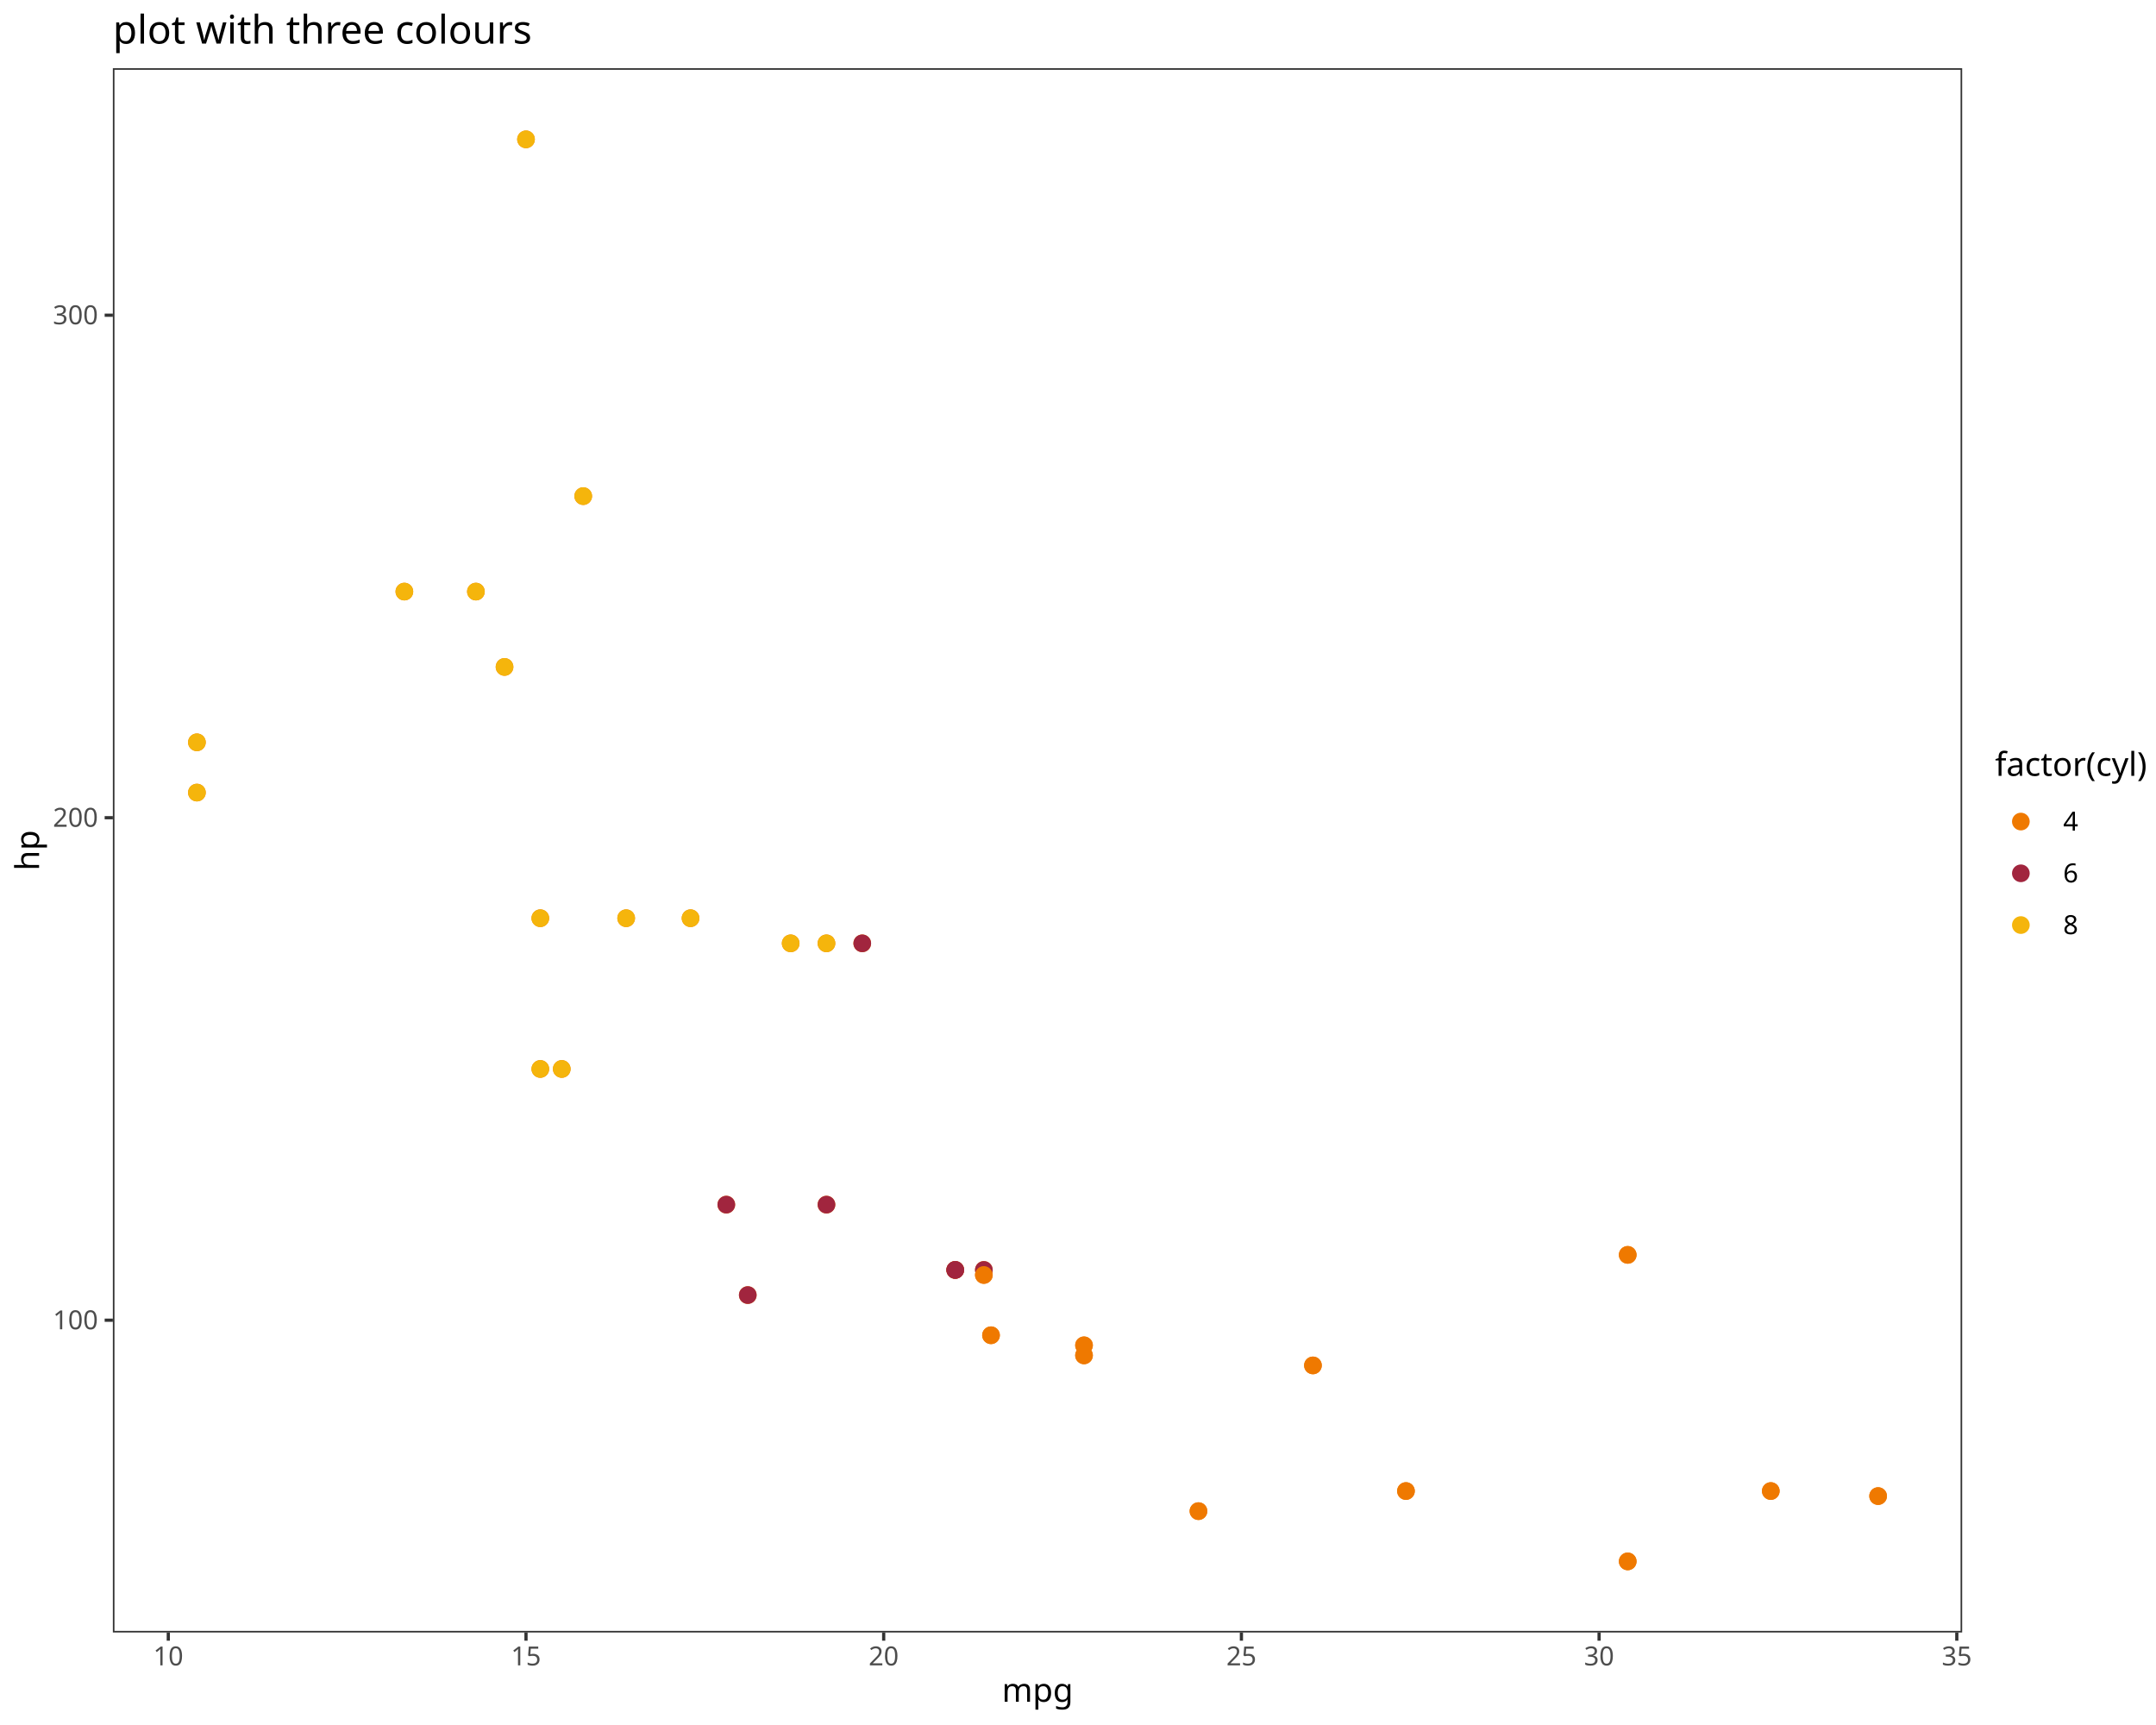
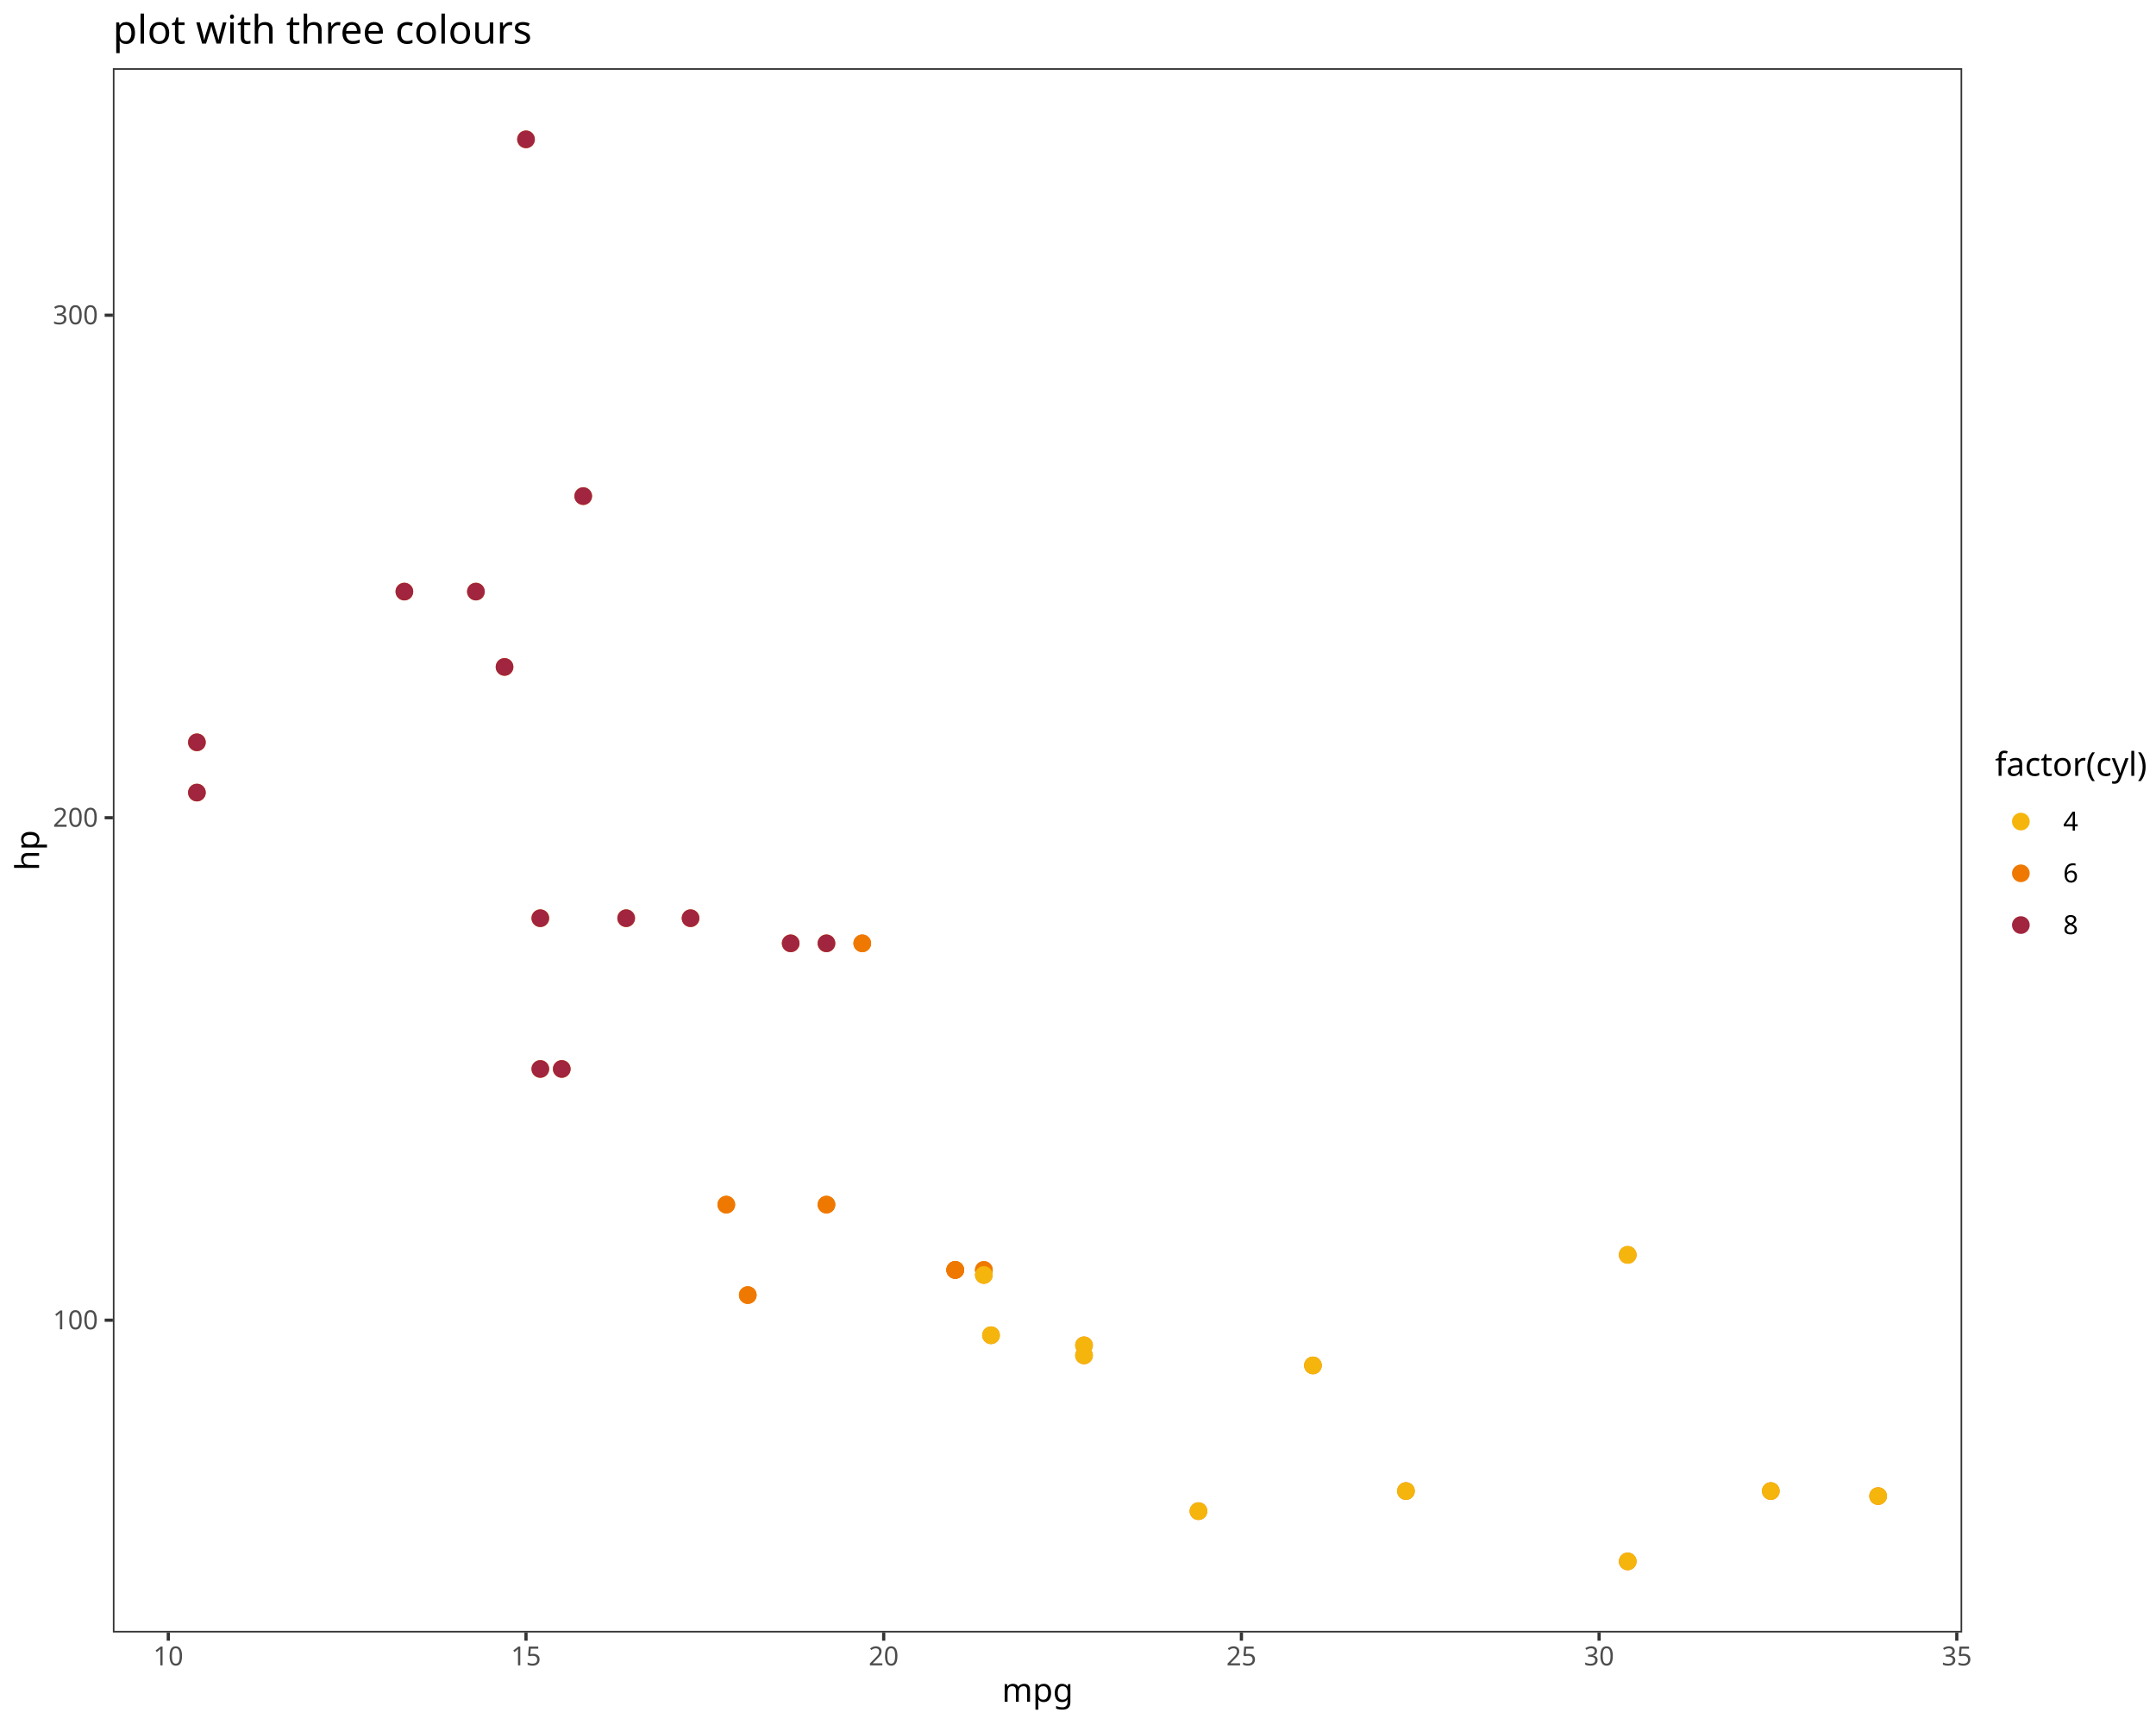
<svg xmlns="http://www.w3.org/2000/svg" class="svglite" data-engine-version="2.0" width="720.00pt" height="576.00pt" viewBox="0 0 720.00 576.00">
  <defs>
    <style type="text/css">
    .svglite line, .svglite polyline, .svglite polygon, .svglite path, .svglite rect, .svglite circle {
      fill: none;
      stroke: #000000;
      stroke-linecap: round;
      stroke-linejoin: round;
      stroke-miterlimit: 10.00;
    }
  </style>
  </defs>
  <rect width="100%" height="100%" style="stroke: none; fill: #FFFFFF;" />
  <defs>
    <clipPath id="cpMC4wMHw3MjAuMDB8MC4wMHw1NzYuMDA=">
      <rect x="0.00" y="0.00" width="720.00" height="576.00" />
    </clipPath>
  </defs>
  <g clip-path="url(#cpMC4wMHw3MjAuMDB8MC4wMHw1NzYuMDA=)">
    <rect x="0.00" y="0.00" width="720.00" height="576.00" style="stroke-width: 1.07; stroke: #FFFFFF; fill: #FFFFFF;" />
  </g>
  <defs>
    <clipPath id="cpMzcuNjl8NjU1LjI3fDIyLjc4fDU0NS4xMQ==">
      <rect x="37.69" y="22.78" width="617.58" height="522.33" />
    </clipPath>
  </defs>
  <g clip-path="url(#cpMzcuNjl8NjU1LjI3fDIyLjc4fDU0NS4xMQ==)">
    <rect x="37.69" y="22.78" width="617.58" height="522.33" style="stroke-width: 1.07; stroke: none; fill: #FFFFFF;" />
    <circle cx="319.00" cy="424.05" r="2.60" style="stroke-width: 0.71; stroke: #EF7900; fill: #EF7900;" />
    <circle cx="319.00" cy="424.05" r="2.60" style="stroke-width: 0.71; stroke: #EF7900; fill: #EF7900;" />
    <circle cx="362.01" cy="452.58" r="2.60" style="stroke-width: 0.71; stroke: #EF7900; fill: #EF7900;" />
    <circle cx="328.56" cy="424.05" r="2.60" style="stroke-width: 0.71; stroke: #EF7900; fill: #EF7900;" />
    <circle cx="264.05" cy="314.99" r="2.60" style="stroke-width: 0.71; stroke: #EF7900; fill: #EF7900;" />
    <circle cx="249.72" cy="432.44" r="2.60" style="stroke-width: 0.71; stroke: #EF7900; fill: #EF7900;" />
    <circle cx="158.93" cy="197.54" r="2.60" style="stroke-width: 0.71; stroke: #EF7900; fill: #EF7900;" />
    <circle cx="400.23" cy="504.59" r="2.60" style="stroke-width: 0.71; stroke: #EF7900; fill: #EF7900;" />
    <circle cx="362.01" cy="449.22" r="2.60" style="stroke-width: 0.71; stroke: #EF7900; fill: #EF7900;" />
    <circle cx="276.00" cy="402.24" r="2.60" style="stroke-width: 0.71; stroke: #EF7900; fill: #EF7900;" />
    <circle cx="242.55" cy="402.24" r="2.60" style="stroke-width: 0.71; stroke: #EF7900; fill: #EF7900;" />
    <circle cx="209.11" cy="306.60" r="2.60" style="stroke-width: 0.71; stroke: #EF7900; fill: #EF7900;" />
    <circle cx="230.61" cy="306.60" r="2.60" style="stroke-width: 0.71; stroke: #EF7900; fill: #EF7900;" />
    <circle cx="180.44" cy="306.60" r="2.60" style="stroke-width: 0.71; stroke: #EF7900; fill: #EF7900;" />
    <circle cx="65.76" cy="264.65" r="2.60" style="stroke-width: 0.71; stroke: #EF7900; fill: #EF7900;" />
    <circle cx="65.76" cy="247.87" r="2.60" style="stroke-width: 0.71; stroke: #EF7900; fill: #EF7900;" />
    <circle cx="168.49" cy="222.70" r="2.60" style="stroke-width: 0.71; stroke: #EF7900; fill: #EF7900;" />
    <circle cx="591.36" cy="497.88" r="2.60" style="stroke-width: 0.71; stroke: #EF7900; fill: #EF7900;" />
    <circle cx="543.58" cy="521.37" r="2.60" style="stroke-width: 0.71; stroke: #EF7900; fill: #EF7900;" />
    <circle cx="627.20" cy="499.56" r="2.60" style="stroke-width: 0.71; stroke: #EF7900; fill: #EF7900;" />
    <circle cx="330.95" cy="445.86" r="2.60" style="stroke-width: 0.71; stroke: #EF7900; fill: #EF7900;" />
    <circle cx="187.60" cy="356.94" r="2.60" style="stroke-width: 0.71; stroke: #EF7900; fill: #EF7900;" />
    <circle cx="180.44" cy="356.94" r="2.60" style="stroke-width: 0.71; stroke: #EF7900; fill: #EF7900;" />
    <circle cx="135.04" cy="197.54" r="2.60" style="stroke-width: 0.71; stroke: #EF7900; fill: #EF7900;" />
    <circle cx="276.00" cy="314.99" r="2.60" style="stroke-width: 0.71; stroke: #EF7900; fill: #EF7900;" />
    <circle cx="469.52" cy="497.88" r="2.60" style="stroke-width: 0.71; stroke: #EF7900; fill: #EF7900;" />
    <circle cx="438.46" cy="455.93" r="2.60" style="stroke-width: 0.71; stroke: #EF7900; fill: #EF7900;" />
    <circle cx="543.58" cy="419.02" r="2.60" style="stroke-width: 0.71; stroke: #EF7900; fill: #EF7900;" />
    <circle cx="194.77" cy="165.66" r="2.60" style="stroke-width: 0.71; stroke: #EF7900; fill: #EF7900;" />
    <circle cx="287.95" cy="314.99" r="2.60" style="stroke-width: 0.71; stroke: #EF7900; fill: #EF7900;" />
    <circle cx="175.66" cy="46.53" r="2.60" style="stroke-width: 0.71; stroke: #EF7900; fill: #EF7900;" />
    <circle cx="328.56" cy="425.73" r="2.60" style="stroke-width: 0.71; stroke: #EF7900; fill: #EF7900;" />
-     <circle cx="319.00" cy="424.05" r="2.60" style="stroke-width: 0.71; stroke: #A1253E; fill: #A1253E;" />
-     <circle cx="319.00" cy="424.05" r="2.60" style="stroke-width: 0.71; stroke: #A1253E; fill: #A1253E;" />
-     <circle cx="362.01" cy="452.58" r="2.60" style="stroke-width: 0.71; stroke: #EF7900; fill: #EF7900;" />
-     <circle cx="328.56" cy="424.05" r="2.60" style="stroke-width: 0.71; stroke: #A1253E; fill: #A1253E;" />
-     <circle cx="264.05" cy="314.99" r="2.60" style="stroke-width: 0.71; stroke: #F5B50C; fill: #F5B50C;" />
-     <circle cx="249.72" cy="432.44" r="2.60" style="stroke-width: 0.71; stroke: #A1253E; fill: #A1253E;" />
-     <circle cx="158.93" cy="197.54" r="2.60" style="stroke-width: 0.71; stroke: #F5B50C; fill: #F5B50C;" />
-     <circle cx="400.23" cy="504.59" r="2.60" style="stroke-width: 0.71; stroke: #EF7900; fill: #EF7900;" />
-     <circle cx="362.01" cy="449.22" r="2.60" style="stroke-width: 0.71; stroke: #EF7900; fill: #EF7900;" />
-     <circle cx="276.00" cy="402.24" r="2.60" style="stroke-width: 0.71; stroke: #A1253E; fill: #A1253E;" />
-     <circle cx="242.55" cy="402.24" r="2.60" style="stroke-width: 0.71; stroke: #A1253E; fill: #A1253E;" />
-     <circle cx="209.11" cy="306.60" r="2.60" style="stroke-width: 0.71; stroke: #F5B50C; fill: #F5B50C;" />
-     <circle cx="230.61" cy="306.60" r="2.60" style="stroke-width: 0.71; stroke: #F5B50C; fill: #F5B50C;" />
-     <circle cx="180.44" cy="306.60" r="2.60" style="stroke-width: 0.71; stroke: #F5B50C; fill: #F5B50C;" />
-     <circle cx="65.76" cy="264.65" r="2.60" style="stroke-width: 0.71; stroke: #F5B50C; fill: #F5B50C;" />
-     <circle cx="65.76" cy="247.87" r="2.60" style="stroke-width: 0.71; stroke: #F5B50C; fill: #F5B50C;" />
-     <circle cx="168.49" cy="222.70" r="2.60" style="stroke-width: 0.71; stroke: #F5B50C; fill: #F5B50C;" />
-     <circle cx="591.36" cy="497.88" r="2.60" style="stroke-width: 0.71; stroke: #EF7900; fill: #EF7900;" />
-     <circle cx="543.58" cy="521.37" r="2.60" style="stroke-width: 0.71; stroke: #EF7900; fill: #EF7900;" />
-     <circle cx="627.20" cy="499.56" r="2.60" style="stroke-width: 0.71; stroke: #EF7900; fill: #EF7900;" />
-     <circle cx="330.95" cy="445.86" r="2.60" style="stroke-width: 0.71; stroke: #EF7900; fill: #EF7900;" />
-     <circle cx="187.60" cy="356.94" r="2.60" style="stroke-width: 0.71; stroke: #F5B50C; fill: #F5B50C;" />
-     <circle cx="180.44" cy="356.94" r="2.60" style="stroke-width: 0.71; stroke: #F5B50C; fill: #F5B50C;" />
-     <circle cx="135.04" cy="197.54" r="2.60" style="stroke-width: 0.71; stroke: #F5B50C; fill: #F5B50C;" />
-     <circle cx="276.00" cy="314.99" r="2.60" style="stroke-width: 0.71; stroke: #F5B50C; fill: #F5B50C;" />
-     <circle cx="469.52" cy="497.88" r="2.60" style="stroke-width: 0.71; stroke: #EF7900; fill: #EF7900;" />
-     <circle cx="438.46" cy="455.93" r="2.60" style="stroke-width: 0.71; stroke: #EF7900; fill: #EF7900;" />
-     <circle cx="543.58" cy="419.02" r="2.60" style="stroke-width: 0.71; stroke: #EF7900; fill: #EF7900;" />
-     <circle cx="194.77" cy="165.66" r="2.60" style="stroke-width: 0.71; stroke: #F5B50C; fill: #F5B50C;" />
-     <circle cx="287.95" cy="314.99" r="2.60" style="stroke-width: 0.71; stroke: #A1253E; fill: #A1253E;" />
-     <circle cx="175.66" cy="46.53" r="2.60" style="stroke-width: 0.71; stroke: #F5B50C; fill: #F5B50C;" />
-     <circle cx="328.56" cy="425.73" r="2.60" style="stroke-width: 0.71; stroke: #EF7900; fill: #EF7900;" />
+     <circle cx="319.00" cy="424.05" r="2.60" style="stroke-width: 0.71; stroke: #EF7900; fill: #EF7900;" />
+     <circle cx="319.00" cy="424.05" r="2.60" style="stroke-width: 0.71; stroke: #EF7900; fill: #EF7900;" />
+     <circle cx="362.01" cy="452.58" r="2.60" style="stroke-width: 0.71; stroke: #F5B50C; fill: #F5B50C;" />
+     <circle cx="328.56" cy="424.05" r="2.60" style="stroke-width: 0.71; stroke: #EF7900; fill: #EF7900;" />
+     <circle cx="264.05" cy="314.99" r="2.60" style="stroke-width: 0.71; stroke: #A1253E; fill: #A1253E;" />
+     <circle cx="249.72" cy="432.44" r="2.60" style="stroke-width: 0.71; stroke: #EF7900; fill: #EF7900;" />
+     <circle cx="158.93" cy="197.54" r="2.60" style="stroke-width: 0.71; stroke: #A1253E; fill: #A1253E;" />
+     <circle cx="400.23" cy="504.59" r="2.60" style="stroke-width: 0.71; stroke: #F5B50C; fill: #F5B50C;" />
+     <circle cx="362.01" cy="449.22" r="2.60" style="stroke-width: 0.71; stroke: #F5B50C; fill: #F5B50C;" />
+     <circle cx="276.00" cy="402.24" r="2.60" style="stroke-width: 0.71; stroke: #EF7900; fill: #EF7900;" />
+     <circle cx="242.55" cy="402.24" r="2.60" style="stroke-width: 0.71; stroke: #EF7900; fill: #EF7900;" />
+     <circle cx="209.11" cy="306.60" r="2.60" style="stroke-width: 0.71; stroke: #A1253E; fill: #A1253E;" />
+     <circle cx="230.61" cy="306.60" r="2.60" style="stroke-width: 0.71; stroke: #A1253E; fill: #A1253E;" />
+     <circle cx="180.44" cy="306.60" r="2.60" style="stroke-width: 0.71; stroke: #A1253E; fill: #A1253E;" />
+     <circle cx="65.76" cy="264.65" r="2.60" style="stroke-width: 0.71; stroke: #A1253E; fill: #A1253E;" />
+     <circle cx="65.76" cy="247.87" r="2.60" style="stroke-width: 0.71; stroke: #A1253E; fill: #A1253E;" />
+     <circle cx="168.49" cy="222.70" r="2.60" style="stroke-width: 0.71; stroke: #A1253E; fill: #A1253E;" />
+     <circle cx="591.36" cy="497.88" r="2.60" style="stroke-width: 0.71; stroke: #F5B50C; fill: #F5B50C;" />
+     <circle cx="543.58" cy="521.37" r="2.60" style="stroke-width: 0.71; stroke: #F5B50C; fill: #F5B50C;" />
+     <circle cx="627.20" cy="499.56" r="2.60" style="stroke-width: 0.71; stroke: #F5B50C; fill: #F5B50C;" />
+     <circle cx="330.95" cy="445.86" r="2.60" style="stroke-width: 0.71; stroke: #F5B50C; fill: #F5B50C;" />
+     <circle cx="187.60" cy="356.94" r="2.60" style="stroke-width: 0.71; stroke: #A1253E; fill: #A1253E;" />
+     <circle cx="180.44" cy="356.94" r="2.60" style="stroke-width: 0.71; stroke: #A1253E; fill: #A1253E;" />
+     <circle cx="135.04" cy="197.54" r="2.60" style="stroke-width: 0.71; stroke: #A1253E; fill: #A1253E;" />
+     <circle cx="276.00" cy="314.99" r="2.60" style="stroke-width: 0.71; stroke: #A1253E; fill: #A1253E;" />
+     <circle cx="469.52" cy="497.88" r="2.60" style="stroke-width: 0.71; stroke: #F5B50C; fill: #F5B50C;" />
+     <circle cx="438.46" cy="455.93" r="2.60" style="stroke-width: 0.71; stroke: #F5B50C; fill: #F5B50C;" />
+     <circle cx="543.58" cy="419.02" r="2.60" style="stroke-width: 0.71; stroke: #F5B50C; fill: #F5B50C;" />
+     <circle cx="194.77" cy="165.66" r="2.60" style="stroke-width: 0.71; stroke: #A1253E; fill: #A1253E;" />
+     <circle cx="287.95" cy="314.99" r="2.60" style="stroke-width: 0.71; stroke: #EF7900; fill: #EF7900;" />
+     <circle cx="175.66" cy="46.53" r="2.60" style="stroke-width: 0.71; stroke: #A1253E; fill: #A1253E;" />
+     <circle cx="328.56" cy="425.73" r="2.60" style="stroke-width: 0.71; stroke: #F5B50C; fill: #F5B50C;" />
    <rect x="37.69" y="22.78" width="617.58" height="522.33" style="stroke-width: 1.07; stroke: #333333;" />
  </g>
  <g clip-path="url(#cpMC4wMHw3MjAuMDB8MC4wMHw1NzYuMDA=)">
    <text x="32.76" y="443.86" text-anchor="end" style="font-size: 8.80px; fill: #4D4D4D; font-family: sans;" textLength="14.68px" lengthAdjust="spacingAndGlyphs">100</text>
    <text x="32.76" y="276.07" text-anchor="end" style="font-size: 8.80px; fill: #4D4D4D; font-family: sans;" textLength="14.68px" lengthAdjust="spacingAndGlyphs">200</text>
    <text x="32.76" y="108.28" text-anchor="end" style="font-size: 8.80px; fill: #4D4D4D; font-family: sans;" textLength="14.68px" lengthAdjust="spacingAndGlyphs">300</text>
    <polyline points="34.95,440.83 37.69,440.83 " style="stroke-width: 1.07; stroke: #333333; stroke-linecap: butt;" />
    <polyline points="34.95,273.04 37.69,273.04 " style="stroke-width: 1.07; stroke: #333333; stroke-linecap: butt;" />
    <polyline points="34.95,105.25 37.69,105.25 " style="stroke-width: 1.07; stroke: #333333; stroke-linecap: butt;" />
    <polyline points="56.20,547.85 56.20,545.11 " style="stroke-width: 1.07; stroke: #333333; stroke-linecap: butt;" />
    <polyline points="175.66,547.85 175.66,545.11 " style="stroke-width: 1.07; stroke: #333333; stroke-linecap: butt;" />
    <polyline points="295.11,547.85 295.11,545.11 " style="stroke-width: 1.07; stroke: #333333; stroke-linecap: butt;" />
    <polyline points="414.57,547.85 414.57,545.11 " style="stroke-width: 1.07; stroke: #333333; stroke-linecap: butt;" />
    <polyline points="534.02,547.85 534.02,545.11 " style="stroke-width: 1.07; stroke: #333333; stroke-linecap: butt;" />
    <polyline points="653.48,547.85 653.48,545.11 " style="stroke-width: 1.07; stroke: #333333; stroke-linecap: butt;" />
    <text x="56.20" y="556.10" text-anchor="middle" style="font-size: 8.80px; fill: #4D4D4D; font-family: sans;" textLength="9.79px" lengthAdjust="spacingAndGlyphs">10</text>
    <text x="175.66" y="556.10" text-anchor="middle" style="font-size: 8.80px; fill: #4D4D4D; font-family: sans;" textLength="9.79px" lengthAdjust="spacingAndGlyphs">15</text>
    <text x="295.11" y="556.10" text-anchor="middle" style="font-size: 8.80px; fill: #4D4D4D; font-family: sans;" textLength="9.79px" lengthAdjust="spacingAndGlyphs">20</text>
    <text x="414.57" y="556.10" text-anchor="middle" style="font-size: 8.80px; fill: #4D4D4D; font-family: sans;" textLength="9.79px" lengthAdjust="spacingAndGlyphs">25</text>
    <text x="534.02" y="556.10" text-anchor="middle" style="font-size: 8.80px; fill: #4D4D4D; font-family: sans;" textLength="9.79px" lengthAdjust="spacingAndGlyphs">30</text>
    <text x="653.48" y="556.10" text-anchor="middle" style="font-size: 8.80px; fill: #4D4D4D; font-family: sans;" textLength="9.79px" lengthAdjust="spacingAndGlyphs">35</text>
    <text x="346.48" y="568.24" text-anchor="middle" style="font-size: 11.00px; font-family: sans;" textLength="21.40px" lengthAdjust="spacingAndGlyphs">mpg</text>
    <text transform="translate(13.05,283.95) rotate(-90)" text-anchor="middle" style="font-size: 11.00px; font-family: sans;" textLength="12.24px" lengthAdjust="spacingAndGlyphs">hp</text>
    <rect x="666.23" y="250.36" width="48.29" height="67.17" style="stroke-width: 1.07; stroke: none; fill: #FFFFFF;" />
    <text x="666.23" y="259.07" style="font-size: 11.00px; font-family: sans;" textLength="48.29px" lengthAdjust="spacingAndGlyphs">factor(cyl)</text>
    <rect x="666.23" y="265.69" width="17.28" height="17.28" style="stroke-width: 1.07; stroke: none; fill: #FFFFFF;" />
-     <circle cx="674.87" cy="274.33" r="2.60" style="stroke-width: 0.71; stroke: #EF7900; fill: #EF7900;" />
+     <circle cx="674.87" cy="274.33" r="2.60" style="stroke-width: 0.71; stroke: #F5B50C; fill: #F5B50C;" />
    <rect x="666.23" y="282.97" width="17.28" height="17.28" style="stroke-width: 1.07; stroke: none; fill: #FFFFFF;" />
-     <circle cx="674.87" cy="291.61" r="2.60" style="stroke-width: 0.71; stroke: #A1253E; fill: #A1253E;" />
+     <circle cx="674.87" cy="291.61" r="2.60" style="stroke-width: 0.71; stroke: #EF7900; fill: #EF7900;" />
    <rect x="666.23" y="300.25" width="17.28" height="17.28" style="stroke-width: 1.07; stroke: none; fill: #FFFFFF;" />
-     <circle cx="674.87" cy="308.89" r="2.60" style="stroke-width: 0.71; stroke: #F5B50C; fill: #F5B50C;" />
+     <circle cx="674.87" cy="308.89" r="2.60" style="stroke-width: 0.71; stroke: #A1253E; fill: #A1253E;" />
    <text x="688.99" y="277.36" style="font-size: 8.80px; font-family: sans;" textLength="4.89px" lengthAdjust="spacingAndGlyphs">4</text>
    <text x="688.99" y="294.64" style="font-size: 8.80px; font-family: sans;" textLength="4.89px" lengthAdjust="spacingAndGlyphs">6</text>
    <text x="688.99" y="311.92" style="font-size: 8.80px; font-family: sans;" textLength="4.89px" lengthAdjust="spacingAndGlyphs">8</text>
    <text x="37.69" y="14.56" style="font-size: 13.20px; font-family: sans;" textLength="128.41px" lengthAdjust="spacingAndGlyphs">plot with three colours</text>
  </g>
</svg>
